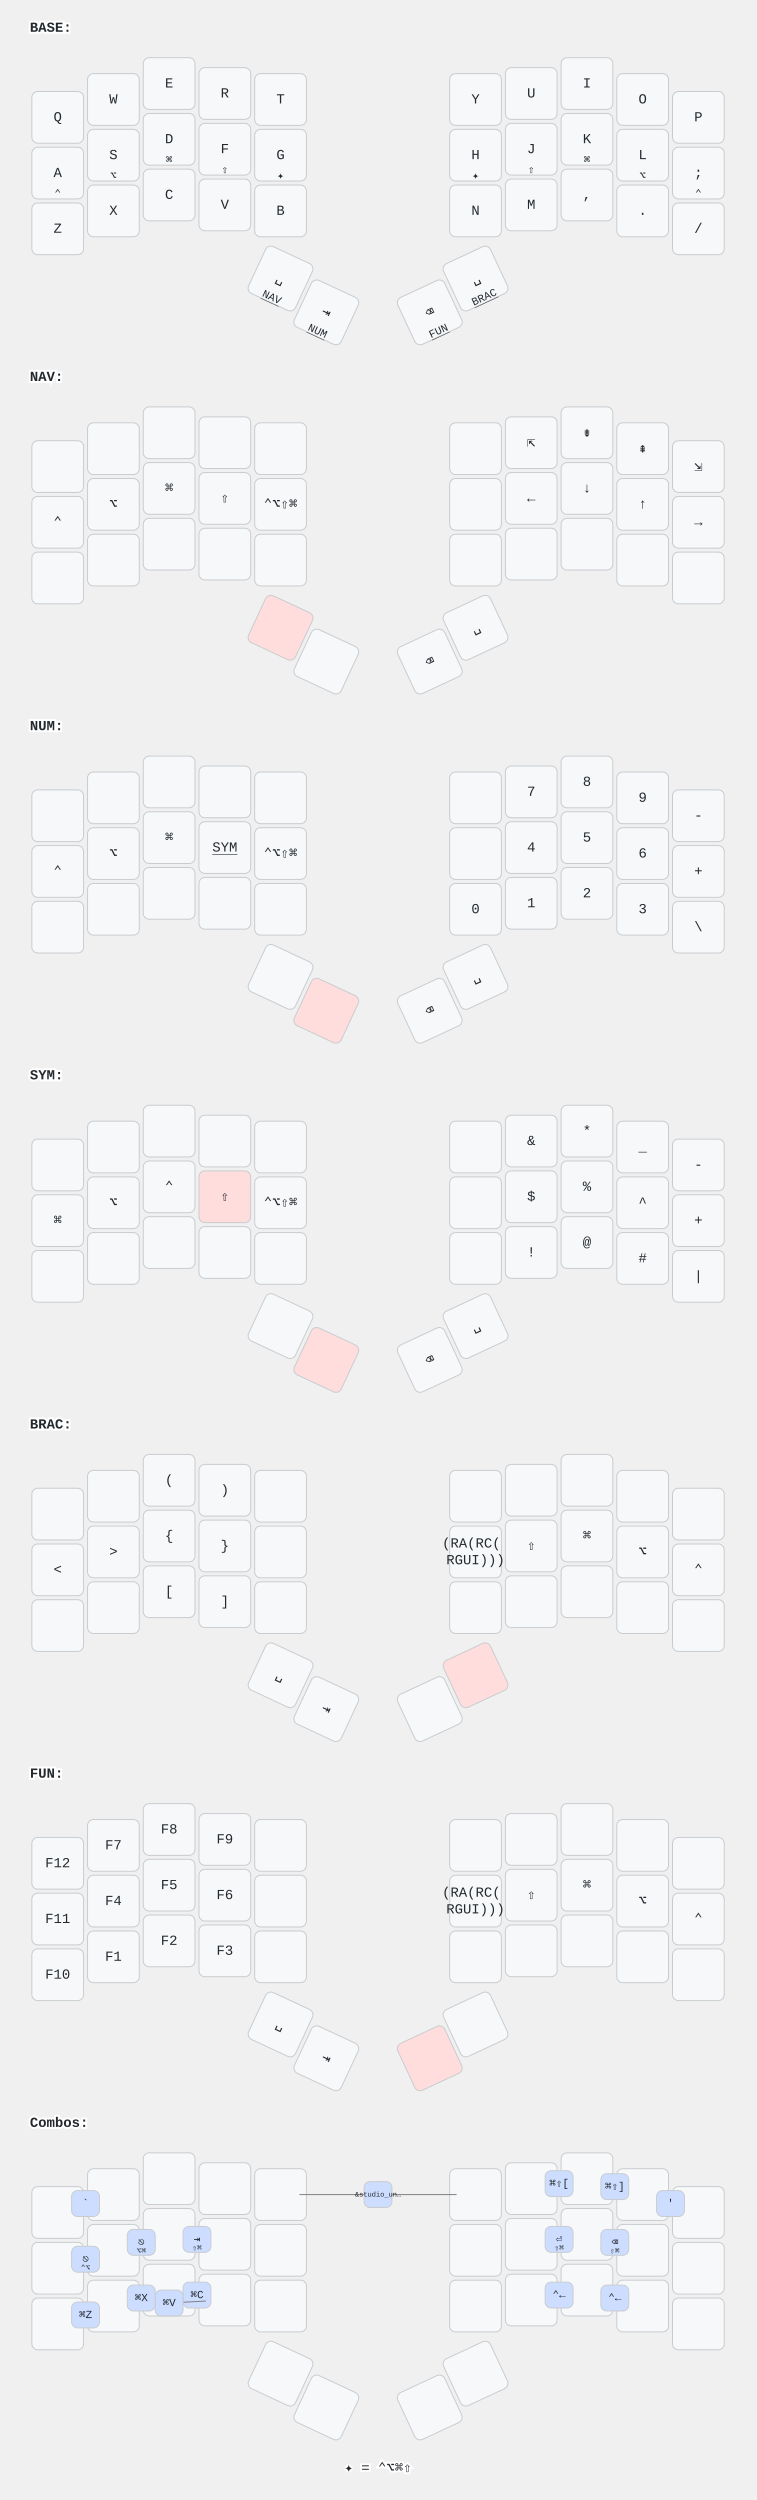
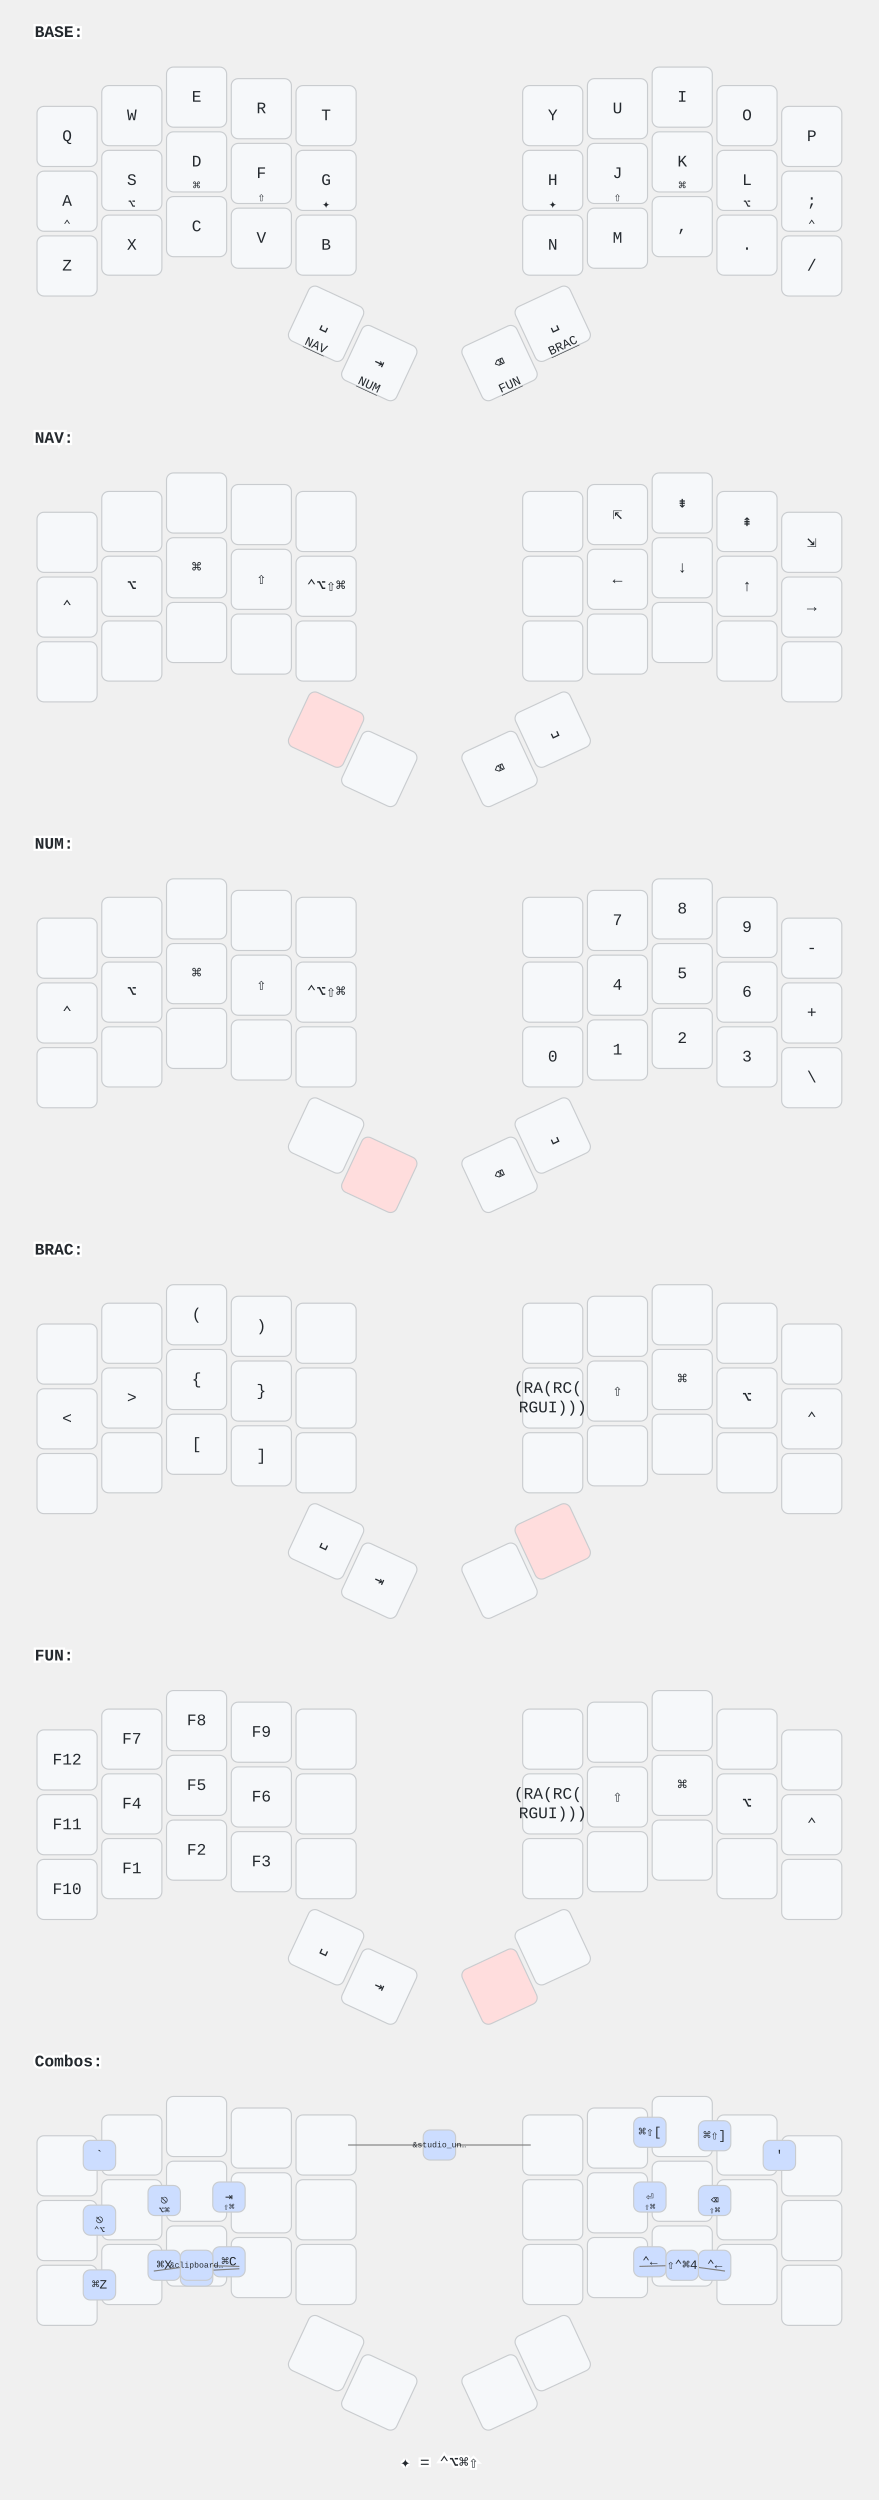
- <svg xmlns="http://www.w3.org/2000/svg" width="760" height="2513" viewBox="0 0 760 2513" class="keymap">
+ <svg xmlns="http://www.w3.org/2000/svg" width="760" height="2162" viewBox="0 0 760 2162" class="keymap">
  <style>/* inherit to force styles through use tags */
svg path {
    fill: inherit;
}

/* font and background color specifications */
svg.keymap {
    font-family: SFMono-Regular,Consolas,Liberation Mono,Menlo,monospace;
    font-size: 14px;
    font-kerning: normal;
    text-rendering: optimizeLegibility;
    fill: #24292e;
}

/* default key styling */
rect.key {
    fill: #f6f8fa;
}

rect.key, rect.combo {
    stroke: #c9cccf;
    stroke-width: 1;
}

/* default key side styling, only used is draw_key_sides is set */
rect.side {
    filter: brightness(90%);
}

/* color accent for combo boxes */
rect.combo, rect.combo-separate {
    fill: #cdf;
}

/* color accent for held keys */
rect.held, rect.combo.held {
    fill: #fdd;
}

/* color accent for ghost (optional) keys */
rect.ghost, rect.combo.ghost {
    stroke-dasharray: 4, 4;
    stroke-width: 2;
}

text {
    text-anchor: middle;
    dominant-baseline: middle;
}

/* styling for layer labels */
text.label {
    font-weight: bold;
    text-anchor: start;
    stroke: white;
    stroke-width: 4;
    paint-order: stroke;
}

/* styling for optional footer */
text.footer {
    text-anchor: end;
    dominant-baseline: auto;
    stroke: white;
    stroke-width: 4;
    paint-order: stroke;
}

/* styling for combo tap, and key non-tap label text */
text.combo, text.hold, text.shifted, text.left, text.right, text.tl, text.tr, text.bl, text.br {
    font-size: 11px;
}

text.hold, text.bl, text.br {
    text-anchor: middle;
    dominant-baseline: auto;
}

text.shifted, text.tl, text.tr {
    text-anchor: middle;
    dominant-baseline: hanging;
}

text.left, text.tl, text.bl {
    text-anchor: start;
}

text.right, text.tr, text.br {
    text-anchor: end;
}

text.layer-activator {
    text-decoration: underline;
}

/* styling for hold/shifted label text in combo box */
text.combo.hold, text.combo.shifted, text.combo.left, text.combo.right {
    font-size: 8px;
}

/* lighter symbol for transparent keys */
text.trans {
    fill: #7b7e81;
}

/* styling for combo dendrons */
path.combo {
    stroke-width: 1;
    stroke: gray;
    fill: none;
}

/* Start Tabler Icons Cleanup */
/* cannot use height/width with glyphs */
.icon-tabler &gt; path {
    fill: inherit;
    stroke: inherit;
    stroke-width: 2;
}
/* hide tabler's default box */
.icon-tabler &gt; path[stroke="none"][fill="none"] {
    visibility: hidden;
}
/* End Tabler Icons Cleanup */

text.footer { text-anchor: middle; }
</style>
  <g transform="translate(30, 0)" class="layer-BASE">
    <text x="0" y="28" class="label" id="BASE">BASE:</text>
    <g transform="translate(0, 56)">
      <g transform="translate(28, 62)" class="key keypos-0">
        <rect rx="6" ry="6" x="-26" y="-26" width="52" height="52" class="key" />
        <text x="0" y="0" class="key tap">Q</text>
      </g>
      <g transform="translate(84, 44)" class="key keypos-1">
        <rect rx="6" ry="6" x="-26" y="-26" width="52" height="52" class="key" />
        <text x="0" y="0" class="key tap">W</text>
      </g>
      <g transform="translate(140, 28)" class="key keypos-2">
        <rect rx="6" ry="6" x="-26" y="-26" width="52" height="52" class="key" />
        <text x="0" y="0" class="key tap">E</text>
      </g>
      <g transform="translate(196, 38)" class="key keypos-3">
        <rect rx="6" ry="6" x="-26" y="-26" width="52" height="52" class="key" />
        <text x="0" y="0" class="key tap">R</text>
      </g>
      <g transform="translate(252, 44)" class="key keypos-4">
        <rect rx="6" ry="6" x="-26" y="-26" width="52" height="52" class="key" />
        <text x="0" y="0" class="key tap">T</text>
      </g>
      <g transform="translate(448, 44)" class="key keypos-5">
        <rect rx="6" ry="6" x="-26" y="-26" width="52" height="52" class="key" />
        <text x="0" y="0" class="key tap">Y</text>
      </g>
      <g transform="translate(504, 38)" class="key keypos-6">
        <rect rx="6" ry="6" x="-26" y="-26" width="52" height="52" class="key" />
        <text x="0" y="0" class="key tap">U</text>
      </g>
      <g transform="translate(560, 28)" class="key keypos-7">
        <rect rx="6" ry="6" x="-26" y="-26" width="52" height="52" class="key" />
        <text x="0" y="0" class="key tap">I</text>
      </g>
      <g transform="translate(616, 44)" class="key keypos-8">
        <rect rx="6" ry="6" x="-26" y="-26" width="52" height="52" class="key" />
        <text x="0" y="0" class="key tap">O</text>
      </g>
      <g transform="translate(672, 62)" class="key keypos-9">
        <rect rx="6" ry="6" x="-26" y="-26" width="52" height="52" class="key" />
        <text x="0" y="0" class="key tap">P</text>
      </g>
      <g transform="translate(28, 118)" class="key keypos-10">
        <rect rx="6" ry="6" x="-26" y="-26" width="52" height="52" class="key" />
        <text x="0" y="0" class="key tap">A</text>
        <text x="0" y="24" class="key hold">⌃</text>
      </g>
      <g transform="translate(84, 100)" class="key keypos-11">
        <rect rx="6" ry="6" x="-26" y="-26" width="52" height="52" class="key" />
        <text x="0" y="0" class="key tap">S</text>
        <text x="0" y="24" class="key hold">⌥</text>
      </g>
      <g transform="translate(140, 84)" class="key keypos-12">
        <rect rx="6" ry="6" x="-26" y="-26" width="52" height="52" class="key" />
        <text x="0" y="0" class="key tap">D</text>
        <text x="0" y="24" class="key hold">⌘</text>
      </g>
      <g transform="translate(196, 94)" class="key keypos-13">
        <rect rx="6" ry="6" x="-26" y="-26" width="52" height="52" class="key" />
        <text x="0" y="0" class="key tap">F</text>
        <text x="0" y="24" class="key hold">⇧</text>
      </g>
      <g transform="translate(252, 100)" class="key keypos-14">
        <rect rx="6" ry="6" x="-26" y="-26" width="52" height="52" class="key" />
        <text x="0" y="0" class="key tap">G</text>
        <text x="0" y="24" class="key hold">✦</text>
      </g>
      <g transform="translate(448, 100)" class="key keypos-15">
        <rect rx="6" ry="6" x="-26" y="-26" width="52" height="52" class="key" />
        <text x="0" y="0" class="key tap">H</text>
        <text x="0" y="24" class="key hold">✦</text>
      </g>
      <g transform="translate(504, 94)" class="key keypos-16">
        <rect rx="6" ry="6" x="-26" y="-26" width="52" height="52" class="key" />
        <text x="0" y="0" class="key tap">J</text>
        <text x="0" y="24" class="key hold">⇧</text>
      </g>
      <g transform="translate(560, 84)" class="key keypos-17">
        <rect rx="6" ry="6" x="-26" y="-26" width="52" height="52" class="key" />
        <text x="0" y="0" class="key tap">K</text>
        <text x="0" y="24" class="key hold">⌘</text>
      </g>
      <g transform="translate(616, 100)" class="key keypos-18">
        <rect rx="6" ry="6" x="-26" y="-26" width="52" height="52" class="key" />
        <text x="0" y="0" class="key tap">L</text>
        <text x="0" y="24" class="key hold">⌥</text>
      </g>
      <g transform="translate(672, 118)" class="key keypos-19">
        <rect rx="6" ry="6" x="-26" y="-26" width="52" height="52" class="key" />
        <text x="0" y="0" class="key tap">;</text>
        <text x="0" y="24" class="key hold">⌃</text>
      </g>
      <g transform="translate(28, 174)" class="key keypos-20">
        <rect rx="6" ry="6" x="-26" y="-26" width="52" height="52" class="key" />
        <text x="0" y="0" class="key tap">Z</text>
      </g>
      <g transform="translate(84, 156)" class="key keypos-21">
        <rect rx="6" ry="6" x="-26" y="-26" width="52" height="52" class="key" />
        <text x="0" y="0" class="key tap">X</text>
      </g>
      <g transform="translate(140, 140)" class="key keypos-22">
        <rect rx="6" ry="6" x="-26" y="-26" width="52" height="52" class="key" />
        <text x="0" y="0" class="key tap">C</text>
      </g>
      <g transform="translate(196, 150)" class="key keypos-23">
        <rect rx="6" ry="6" x="-26" y="-26" width="52" height="52" class="key" />
        <text x="0" y="0" class="key tap">V</text>
      </g>
      <g transform="translate(252, 156)" class="key keypos-24">
        <rect rx="6" ry="6" x="-26" y="-26" width="52" height="52" class="key" />
        <text x="0" y="0" class="key tap">B</text>
      </g>
      <g transform="translate(448, 156)" class="key keypos-25">
        <rect rx="6" ry="6" x="-26" y="-26" width="52" height="52" class="key" />
        <text x="0" y="0" class="key tap">N</text>
      </g>
      <g transform="translate(504, 150)" class="key keypos-26">
        <rect rx="6" ry="6" x="-26" y="-26" width="52" height="52" class="key" />
        <text x="0" y="0" class="key tap">M</text>
      </g>
      <g transform="translate(560, 140)" class="key keypos-27">
        <rect rx="6" ry="6" x="-26" y="-26" width="52" height="52" class="key" />
        <text x="0" y="0" class="key tap">,</text>
      </g>
      <g transform="translate(616, 156)" class="key keypos-28">
        <rect rx="6" ry="6" x="-26" y="-26" width="52" height="52" class="key" />
        <text x="0" y="0" class="key tap">.</text>
      </g>
      <g transform="translate(672, 174)" class="key keypos-29">
        <rect rx="6" ry="6" x="-26" y="-26" width="52" height="52" class="key" />
        <text x="0" y="0" class="key tap">/</text>
      </g>
      <g transform="translate(252, 224) rotate(25.0)" class="key keypos-30">
        <rect rx="6" ry="6" x="-26" y="-26" width="52" height="52" class="key" />
        <text x="0" y="0" class="key tap">␣</text>
        <a href="#NAV">
          <text x="0" y="24" class="key hold layer-activator">NAV</text>
        </a>
      </g>
      <g transform="translate(298, 258) rotate(25.0)" class="key keypos-31">
        <rect rx="6" ry="6" x="-26" y="-26" width="52" height="52" class="key" />
        <text x="0" y="0" class="key tap">⇥</text>
        <a href="#NUM">
          <text x="0" y="24" class="key hold layer-activator">NUM</text>
        </a>
      </g>
      <g transform="translate(402, 258) rotate(-25.0)" class="key keypos-32">
        <rect rx="6" ry="6" x="-26" y="-26" width="52" height="52" class="key" />
        <text x="0" y="0" class="key tap">⌫</text>
        <a href="#FUN">
          <text x="0" y="24" class="key hold layer-activator">FUN</text>
        </a>
      </g>
      <g transform="translate(448, 224) rotate(-25.0)" class="key keypos-33">
        <rect rx="6" ry="6" x="-26" y="-26" width="52" height="52" class="key" />
        <text x="0" y="0" class="key tap">␣</text>
        <a href="#BRAC">
          <text x="0" y="24" class="key hold layer-activator">BRAC</text>
        </a>
      </g>
    </g>
  </g>
  <g transform="translate(30, 351)" class="layer-NAV">
    <text x="0" y="28" class="label" id="NAV">NAV:</text>
    <g transform="translate(0, 56)">
      <g transform="translate(28, 62)" class="key keypos-0">
        <rect rx="6" ry="6" x="-26" y="-26" width="52" height="52" class="key" />
      </g>
      <g transform="translate(84, 44)" class="key keypos-1">
        <rect rx="6" ry="6" x="-26" y="-26" width="52" height="52" class="key" />
      </g>
      <g transform="translate(140, 28)" class="key keypos-2">
        <rect rx="6" ry="6" x="-26" y="-26" width="52" height="52" class="key" />
      </g>
      <g transform="translate(196, 38)" class="key keypos-3">
        <rect rx="6" ry="6" x="-26" y="-26" width="52" height="52" class="key" />
      </g>
      <g transform="translate(252, 44)" class="key keypos-4">
        <rect rx="6" ry="6" x="-26" y="-26" width="52" height="52" class="key" />
      </g>
      <g transform="translate(448, 44)" class="key keypos-5">
        <rect rx="6" ry="6" x="-26" y="-26" width="52" height="52" class="key" />
      </g>
      <g transform="translate(504, 38)" class="key keypos-6">
        <rect rx="6" ry="6" x="-26" y="-26" width="52" height="52" class="key" />
        <text x="0" y="0" class="key tap">⇱</text>
      </g>
      <g transform="translate(560, 28)" class="key keypos-7">
        <rect rx="6" ry="6" x="-26" y="-26" width="52" height="52" class="key" />
        <text x="0" y="0" class="key tap">⇟</text>
      </g>
      <g transform="translate(616, 44)" class="key keypos-8">
        <rect rx="6" ry="6" x="-26" y="-26" width="52" height="52" class="key" />
        <text x="0" y="0" class="key tap">⇞</text>
      </g>
      <g transform="translate(672, 62)" class="key keypos-9">
        <rect rx="6" ry="6" x="-26" y="-26" width="52" height="52" class="key" />
        <text x="0" y="0" class="key tap">⇲</text>
      </g>
      <g transform="translate(28, 118)" class="key keypos-10">
        <rect rx="6" ry="6" x="-26" y="-26" width="52" height="52" class="key" />
        <text x="0" y="0" class="key tap">⌃</text>
      </g>
      <g transform="translate(84, 100)" class="key keypos-11">
        <rect rx="6" ry="6" x="-26" y="-26" width="52" height="52" class="key" />
        <text x="0" y="0" class="key tap">⌥</text>
      </g>
      <g transform="translate(140, 84)" class="key keypos-12">
        <rect rx="6" ry="6" x="-26" y="-26" width="52" height="52" class="key" />
        <text x="0" y="0" class="key tap">⌘</text>
      </g>
      <g transform="translate(196, 94)" class="key keypos-13">
        <rect rx="6" ry="6" x="-26" y="-26" width="52" height="52" class="key" />
        <text x="0" y="0" class="key tap">⇧</text>
      </g>
      <g transform="translate(252, 100)" class="key keypos-14">
        <rect rx="6" ry="6" x="-26" y="-26" width="52" height="52" class="key" />
        <text x="0" y="0" class="key tap">⌃⌥⇧⌘</text>
      </g>
      <g transform="translate(448, 100)" class="key keypos-15">
        <rect rx="6" ry="6" x="-26" y="-26" width="52" height="52" class="key" />
      </g>
      <g transform="translate(504, 94)" class="key keypos-16">
        <rect rx="6" ry="6" x="-26" y="-26" width="52" height="52" class="key" />
        <text x="0" y="0" class="key tap">←</text>
      </g>
      <g transform="translate(560, 84)" class="key keypos-17">
        <rect rx="6" ry="6" x="-26" y="-26" width="52" height="52" class="key" />
        <text x="0" y="0" class="key tap">↓</text>
      </g>
      <g transform="translate(616, 100)" class="key keypos-18">
        <rect rx="6" ry="6" x="-26" y="-26" width="52" height="52" class="key" />
        <text x="0" y="0" class="key tap">↑</text>
      </g>
      <g transform="translate(672, 118)" class="key keypos-19">
        <rect rx="6" ry="6" x="-26" y="-26" width="52" height="52" class="key" />
        <text x="0" y="0" class="key tap">→</text>
      </g>
      <g transform="translate(28, 174)" class="key keypos-20">
        <rect rx="6" ry="6" x="-26" y="-26" width="52" height="52" class="key" />
      </g>
      <g transform="translate(84, 156)" class="key keypos-21">
        <rect rx="6" ry="6" x="-26" y="-26" width="52" height="52" class="key" />
      </g>
      <g transform="translate(140, 140)" class="key keypos-22">
        <rect rx="6" ry="6" x="-26" y="-26" width="52" height="52" class="key" />
      </g>
      <g transform="translate(196, 150)" class="key keypos-23">
        <rect rx="6" ry="6" x="-26" y="-26" width="52" height="52" class="key" />
      </g>
      <g transform="translate(252, 156)" class="key keypos-24">
        <rect rx="6" ry="6" x="-26" y="-26" width="52" height="52" class="key" />
      </g>
      <g transform="translate(448, 156)" class="key keypos-25">
        <rect rx="6" ry="6" x="-26" y="-26" width="52" height="52" class="key" />
      </g>
      <g transform="translate(504, 150)" class="key keypos-26">
        <rect rx="6" ry="6" x="-26" y="-26" width="52" height="52" class="key" />
      </g>
      <g transform="translate(560, 140)" class="key keypos-27">
        <rect rx="6" ry="6" x="-26" y="-26" width="52" height="52" class="key" />
      </g>
      <g transform="translate(616, 156)" class="key keypos-28">
        <rect rx="6" ry="6" x="-26" y="-26" width="52" height="52" class="key" />
      </g>
      <g transform="translate(672, 174)" class="key keypos-29">
        <rect rx="6" ry="6" x="-26" y="-26" width="52" height="52" class="key" />
      </g>
      <g transform="translate(252, 224) rotate(25.0)" class="key held keypos-30">
        <rect rx="6" ry="6" x="-26" y="-26" width="52" height="52" class="key held" />
      </g>
      <g transform="translate(298, 258) rotate(25.0)" class="key keypos-31">
        <rect rx="6" ry="6" x="-26" y="-26" width="52" height="52" class="key" />
      </g>
      <g transform="translate(402, 258) rotate(-25.0)" class="key keypos-32">
        <rect rx="6" ry="6" x="-26" y="-26" width="52" height="52" class="key" />
        <text x="0" y="0" class="key tap">⌫</text>
      </g>
      <g transform="translate(448, 224) rotate(-25.0)" class="key keypos-33">
        <rect rx="6" ry="6" x="-26" y="-26" width="52" height="52" class="key" />
        <text x="0" y="0" class="key tap">␣</text>
      </g>
    </g>
  </g>
  <g transform="translate(30, 702)" class="layer-NUM">
    <text x="0" y="28" class="label" id="NUM">NUM:</text>
    <g transform="translate(0, 56)">
      <g transform="translate(28, 62)" class="key keypos-0">
        <rect rx="6" ry="6" x="-26" y="-26" width="52" height="52" class="key" />
      </g>
      <g transform="translate(84, 44)" class="key keypos-1">
        <rect rx="6" ry="6" x="-26" y="-26" width="52" height="52" class="key" />
      </g>
      <g transform="translate(140, 28)" class="key keypos-2">
        <rect rx="6" ry="6" x="-26" y="-26" width="52" height="52" class="key" />
      </g>
      <g transform="translate(196, 38)" class="key keypos-3">
        <rect rx="6" ry="6" x="-26" y="-26" width="52" height="52" class="key" />
      </g>
      <g transform="translate(252, 44)" class="key keypos-4">
        <rect rx="6" ry="6" x="-26" y="-26" width="52" height="52" class="key" />
      </g>
      <g transform="translate(448, 44)" class="key keypos-5">
        <rect rx="6" ry="6" x="-26" y="-26" width="52" height="52" class="key" />
      </g>
      <g transform="translate(504, 38)" class="key keypos-6">
        <rect rx="6" ry="6" x="-26" y="-26" width="52" height="52" class="key" />
        <text x="0" y="0" class="key tap">7</text>
      </g>
      <g transform="translate(560, 28)" class="key keypos-7">
        <rect rx="6" ry="6" x="-26" y="-26" width="52" height="52" class="key" />
        <text x="0" y="0" class="key tap">8</text>
      </g>
      <g transform="translate(616, 44)" class="key keypos-8">
        <rect rx="6" ry="6" x="-26" y="-26" width="52" height="52" class="key" />
        <text x="0" y="0" class="key tap">9</text>
      </g>
      <g transform="translate(672, 62)" class="key keypos-9">
        <rect rx="6" ry="6" x="-26" y="-26" width="52" height="52" class="key" />
        <text x="0" y="0" class="key tap">-</text>
      </g>
      <g transform="translate(28, 118)" class="key keypos-10">
        <rect rx="6" ry="6" x="-26" y="-26" width="52" height="52" class="key" />
        <text x="0" y="0" class="key tap">⌃</text>
      </g>
      <g transform="translate(84, 100)" class="key keypos-11">
        <rect rx="6" ry="6" x="-26" y="-26" width="52" height="52" class="key" />
        <text x="0" y="0" class="key tap">⌥</text>
      </g>
      <g transform="translate(140, 84)" class="key keypos-12">
        <rect rx="6" ry="6" x="-26" y="-26" width="52" height="52" class="key" />
        <text x="0" y="0" class="key tap">⌘</text>
      </g>
      <g transform="translate(196, 94)" class="key keypos-13">
        <rect rx="6" ry="6" x="-26" y="-26" width="52" height="52" class="key" />
-         <a href="#SYM">
-           <text x="0" y="0" class="key tap layer-activator">SYM</text>
-         </a>
+         <text x="0" y="0" class="key tap">⇧</text>
      </g>
      <g transform="translate(252, 100)" class="key keypos-14">
        <rect rx="6" ry="6" x="-26" y="-26" width="52" height="52" class="key" />
        <text x="0" y="0" class="key tap">⌃⌥⇧⌘</text>
      </g>
      <g transform="translate(448, 100)" class="key keypos-15">
        <rect rx="6" ry="6" x="-26" y="-26" width="52" height="52" class="key" />
      </g>
      <g transform="translate(504, 94)" class="key keypos-16">
        <rect rx="6" ry="6" x="-26" y="-26" width="52" height="52" class="key" />
        <text x="0" y="0" class="key tap">4</text>
      </g>
      <g transform="translate(560, 84)" class="key keypos-17">
        <rect rx="6" ry="6" x="-26" y="-26" width="52" height="52" class="key" />
        <text x="0" y="0" class="key tap">5</text>
      </g>
      <g transform="translate(616, 100)" class="key keypos-18">
        <rect rx="6" ry="6" x="-26" y="-26" width="52" height="52" class="key" />
        <text x="0" y="0" class="key tap">6</text>
      </g>
      <g transform="translate(672, 118)" class="key keypos-19">
        <rect rx="6" ry="6" x="-26" y="-26" width="52" height="52" class="key" />
        <text x="0" y="0" class="key tap">+</text>
      </g>
      <g transform="translate(28, 174)" class="key keypos-20">
        <rect rx="6" ry="6" x="-26" y="-26" width="52" height="52" class="key" />
      </g>
      <g transform="translate(84, 156)" class="key keypos-21">
        <rect rx="6" ry="6" x="-26" y="-26" width="52" height="52" class="key" />
      </g>
      <g transform="translate(140, 140)" class="key keypos-22">
        <rect rx="6" ry="6" x="-26" y="-26" width="52" height="52" class="key" />
      </g>
      <g transform="translate(196, 150)" class="key keypos-23">
        <rect rx="6" ry="6" x="-26" y="-26" width="52" height="52" class="key" />
      </g>
      <g transform="translate(252, 156)" class="key keypos-24">
        <rect rx="6" ry="6" x="-26" y="-26" width="52" height="52" class="key" />
      </g>
      <g transform="translate(448, 156)" class="key keypos-25">
        <rect rx="6" ry="6" x="-26" y="-26" width="52" height="52" class="key" />
        <text x="0" y="0" class="key tap">0</text>
      </g>
      <g transform="translate(504, 150)" class="key keypos-26">
        <rect rx="6" ry="6" x="-26" y="-26" width="52" height="52" class="key" />
        <text x="0" y="0" class="key tap">1</text>
      </g>
      <g transform="translate(560, 140)" class="key keypos-27">
        <rect rx="6" ry="6" x="-26" y="-26" width="52" height="52" class="key" />
        <text x="0" y="0" class="key tap">2</text>
      </g>
      <g transform="translate(616, 156)" class="key keypos-28">
        <rect rx="6" ry="6" x="-26" y="-26" width="52" height="52" class="key" />
        <text x="0" y="0" class="key tap">3</text>
      </g>
      <g transform="translate(672, 174)" class="key keypos-29">
        <rect rx="6" ry="6" x="-26" y="-26" width="52" height="52" class="key" />
        <text x="0" y="0" class="key tap">\</text>
      </g>
      <g transform="translate(252, 224) rotate(25.0)" class="key keypos-30">
        <rect rx="6" ry="6" x="-26" y="-26" width="52" height="52" class="key" />
      </g>
      <g transform="translate(298, 258) rotate(25.0)" class="key held keypos-31">
        <rect rx="6" ry="6" x="-26" y="-26" width="52" height="52" class="key held" />
      </g>
      <g transform="translate(402, 258) rotate(-25.0)" class="key keypos-32">
        <rect rx="6" ry="6" x="-26" y="-26" width="52" height="52" class="key" />
        <text x="0" y="0" class="key tap">⌫</text>
      </g>
      <g transform="translate(448, 224) rotate(-25.0)" class="key keypos-33">
        <rect rx="6" ry="6" x="-26" y="-26" width="52" height="52" class="key" />
        <text x="0" y="0" class="key tap">␣</text>
      </g>
    </g>
  </g>
-   <g transform="translate(30, 1053)" class="layer-SYM">
-     <text x="0" y="28" class="label" id="SYM">SYM:</text>
-     <g transform="translate(0, 56)">
-       <g transform="translate(28, 62)" class="key keypos-0">
-         <rect rx="6" ry="6" x="-26" y="-26" width="52" height="52" class="key" />
-       </g>
-       <g transform="translate(84, 44)" class="key keypos-1">
-         <rect rx="6" ry="6" x="-26" y="-26" width="52" height="52" class="key" />
-       </g>
-       <g transform="translate(140, 28)" class="key keypos-2">
-         <rect rx="6" ry="6" x="-26" y="-26" width="52" height="52" class="key" />
-       </g>
-       <g transform="translate(196, 38)" class="key keypos-3">
-         <rect rx="6" ry="6" x="-26" y="-26" width="52" height="52" class="key" />
-       </g>
-       <g transform="translate(252, 44)" class="key keypos-4">
-         <rect rx="6" ry="6" x="-26" y="-26" width="52" height="52" class="key" />
-       </g>
-       <g transform="translate(448, 44)" class="key keypos-5">
-         <rect rx="6" ry="6" x="-26" y="-26" width="52" height="52" class="key" />
-       </g>
-       <g transform="translate(504, 38)" class="key keypos-6">
-         <rect rx="6" ry="6" x="-26" y="-26" width="52" height="52" class="key" />
-         <text x="0" y="0" class="key tap">&amp;</text>
-       </g>
-       <g transform="translate(560, 28)" class="key keypos-7">
-         <rect rx="6" ry="6" x="-26" y="-26" width="52" height="52" class="key" />
-         <text x="0" y="0" class="key tap">*</text>
-       </g>
-       <g transform="translate(616, 44)" class="key keypos-8">
-         <rect rx="6" ry="6" x="-26" y="-26" width="52" height="52" class="key" />
-         <text x="0" y="0" class="key tap">_</text>
-       </g>
-       <g transform="translate(672, 62)" class="key keypos-9">
-         <rect rx="6" ry="6" x="-26" y="-26" width="52" height="52" class="key" />
-         <text x="0" y="0" class="key tap">-</text>
-       </g>
-       <g transform="translate(28, 118)" class="key keypos-10">
-         <rect rx="6" ry="6" x="-26" y="-26" width="52" height="52" class="key" />
-         <text x="0" y="0" class="key tap">⌘</text>
-       </g>
-       <g transform="translate(84, 100)" class="key keypos-11">
-         <rect rx="6" ry="6" x="-26" y="-26" width="52" height="52" class="key" />
-         <text x="0" y="0" class="key tap">⌥</text>
-       </g>
-       <g transform="translate(140, 84)" class="key keypos-12">
-         <rect rx="6" ry="6" x="-26" y="-26" width="52" height="52" class="key" />
-         <text x="0" y="0" class="key tap">⌃</text>
-       </g>
-       <g transform="translate(196, 94)" class="key held keypos-13">
-         <rect rx="6" ry="6" x="-26" y="-26" width="52" height="52" class="key held" />
-         <text x="0" y="0" class="key held tap">⇧</text>
-       </g>
-       <g transform="translate(252, 100)" class="key keypos-14">
-         <rect rx="6" ry="6" x="-26" y="-26" width="52" height="52" class="key" />
-         <text x="0" y="0" class="key tap">⌃⌥⇧⌘</text>
-       </g>
-       <g transform="translate(448, 100)" class="key keypos-15">
-         <rect rx="6" ry="6" x="-26" y="-26" width="52" height="52" class="key" />
-       </g>
-       <g transform="translate(504, 94)" class="key keypos-16">
-         <rect rx="6" ry="6" x="-26" y="-26" width="52" height="52" class="key" />
-         <text x="0" y="0" class="key tap">$</text>
-       </g>
-       <g transform="translate(560, 84)" class="key keypos-17">
-         <rect rx="6" ry="6" x="-26" y="-26" width="52" height="52" class="key" />
-         <text x="0" y="0" class="key tap">%</text>
-       </g>
-       <g transform="translate(616, 100)" class="key keypos-18">
-         <rect rx="6" ry="6" x="-26" y="-26" width="52" height="52" class="key" />
-         <text x="0" y="0" class="key tap">^</text>
-       </g>
-       <g transform="translate(672, 118)" class="key keypos-19">
-         <rect rx="6" ry="6" x="-26" y="-26" width="52" height="52" class="key" />
-         <text x="0" y="0" class="key tap">+</text>
-       </g>
-       <g transform="translate(28, 174)" class="key keypos-20">
-         <rect rx="6" ry="6" x="-26" y="-26" width="52" height="52" class="key" />
-       </g>
-       <g transform="translate(84, 156)" class="key keypos-21">
-         <rect rx="6" ry="6" x="-26" y="-26" width="52" height="52" class="key" />
-       </g>
-       <g transform="translate(140, 140)" class="key keypos-22">
-         <rect rx="6" ry="6" x="-26" y="-26" width="52" height="52" class="key" />
-       </g>
-       <g transform="translate(196, 150)" class="key keypos-23">
-         <rect rx="6" ry="6" x="-26" y="-26" width="52" height="52" class="key" />
-       </g>
-       <g transform="translate(252, 156)" class="key keypos-24">
-         <rect rx="6" ry="6" x="-26" y="-26" width="52" height="52" class="key" />
-       </g>
-       <g transform="translate(448, 156)" class="key keypos-25">
-         <rect rx="6" ry="6" x="-26" y="-26" width="52" height="52" class="key" />
-       </g>
-       <g transform="translate(504, 150)" class="key keypos-26">
-         <rect rx="6" ry="6" x="-26" y="-26" width="52" height="52" class="key" />
-         <text x="0" y="0" class="key tap">!</text>
-       </g>
-       <g transform="translate(560, 140)" class="key keypos-27">
-         <rect rx="6" ry="6" x="-26" y="-26" width="52" height="52" class="key" />
-         <text x="0" y="0" class="key tap">@</text>
-       </g>
-       <g transform="translate(616, 156)" class="key keypos-28">
-         <rect rx="6" ry="6" x="-26" y="-26" width="52" height="52" class="key" />
-         <text x="0" y="0" class="key tap">#</text>
-       </g>
-       <g transform="translate(672, 174)" class="key keypos-29">
-         <rect rx="6" ry="6" x="-26" y="-26" width="52" height="52" class="key" />
-         <text x="0" y="0" class="key tap">|</text>
-       </g>
-       <g transform="translate(252, 224) rotate(25.0)" class="key keypos-30">
-         <rect rx="6" ry="6" x="-26" y="-26" width="52" height="52" class="key" />
-       </g>
-       <g transform="translate(298, 258) rotate(25.0)" class="key held keypos-31">
-         <rect rx="6" ry="6" x="-26" y="-26" width="52" height="52" class="key held" />
-       </g>
-       <g transform="translate(402, 258) rotate(-25.0)" class="key keypos-32">
-         <rect rx="6" ry="6" x="-26" y="-26" width="52" height="52" class="key" />
-         <text x="0" y="0" class="key tap">⌫</text>
-       </g>
-       <g transform="translate(448, 224) rotate(-25.0)" class="key keypos-33">
-         <rect rx="6" ry="6" x="-26" y="-26" width="52" height="52" class="key" />
-         <text x="0" y="0" class="key tap">␣</text>
-       </g>
-     </g>
-   </g>
-   <g transform="translate(30, 1404)" class="layer-BRAC">
+   <g transform="translate(30, 1053)" class="layer-BRAC">
    <text x="0" y="28" class="label" id="BRAC">BRAC:</text>
    <g transform="translate(0, 56)">
      <g transform="translate(28, 62)" class="key keypos-0">
        <rect rx="6" ry="6" x="-26" y="-26" width="52" height="52" class="key" />
      </g>
      <g transform="translate(84, 44)" class="key keypos-1">
        <rect rx="6" ry="6" x="-26" y="-26" width="52" height="52" class="key" />
      </g>
      <g transform="translate(140, 28)" class="key keypos-2">
        <rect rx="6" ry="6" x="-26" y="-26" width="52" height="52" class="key" />
        <text x="0" y="0" class="key tap">(</text>
      </g>
      <g transform="translate(196, 38)" class="key keypos-3">
        <rect rx="6" ry="6" x="-26" y="-26" width="52" height="52" class="key" />
        <text x="0" y="0" class="key tap">)</text>
      </g>
      <g transform="translate(252, 44)" class="key keypos-4">
        <rect rx="6" ry="6" x="-26" y="-26" width="52" height="52" class="key" />
      </g>
      <g transform="translate(448, 44)" class="key keypos-5">
        <rect rx="6" ry="6" x="-26" y="-26" width="52" height="52" class="key" />
      </g>
      <g transform="translate(504, 38)" class="key keypos-6">
        <rect rx="6" ry="6" x="-26" y="-26" width="52" height="52" class="key" />
      </g>
      <g transform="translate(560, 28)" class="key keypos-7">
        <rect rx="6" ry="6" x="-26" y="-26" width="52" height="52" class="key" />
      </g>
      <g transform="translate(616, 44)" class="key keypos-8">
        <rect rx="6" ry="6" x="-26" y="-26" width="52" height="52" class="key" />
      </g>
      <g transform="translate(672, 62)" class="key keypos-9">
        <rect rx="6" ry="6" x="-26" y="-26" width="52" height="52" class="key" />
      </g>
      <g transform="translate(28, 118)" class="key keypos-10">
        <rect rx="6" ry="6" x="-26" y="-26" width="52" height="52" class="key" />
        <text x="0" y="0" class="key tap">&lt;</text>
      </g>
      <g transform="translate(84, 100)" class="key keypos-11">
        <rect rx="6" ry="6" x="-26" y="-26" width="52" height="52" class="key" />
        <text x="0" y="0" class="key tap">&gt;</text>
      </g>
      <g transform="translate(140, 84)" class="key keypos-12">
        <rect rx="6" ry="6" x="-26" y="-26" width="52" height="52" class="key" />
        <text x="0" y="0" class="key tap">{</text>
      </g>
      <g transform="translate(196, 94)" class="key keypos-13">
        <rect rx="6" ry="6" x="-26" y="-26" width="52" height="52" class="key" />
        <text x="0" y="0" class="key tap">}</text>
      </g>
      <g transform="translate(252, 100)" class="key keypos-14">
        <rect rx="6" ry="6" x="-26" y="-26" width="52" height="52" class="key" />
      </g>
      <g transform="translate(448, 100)" class="key keypos-15">
        <rect rx="6" ry="6" x="-26" y="-26" width="52" height="52" class="key" />
        <text x="0" y="0" class="key tap">
          <tspan x="0" dy="-0.6em">(RA(RC(</tspan>
          <tspan x="0" dy="1.2em">RGUI)))</tspan>
        </text>
      </g>
      <g transform="translate(504, 94)" class="key keypos-16">
        <rect rx="6" ry="6" x="-26" y="-26" width="52" height="52" class="key" />
        <text x="0" y="0" class="key tap">⇧</text>
      </g>
      <g transform="translate(560, 84)" class="key keypos-17">
        <rect rx="6" ry="6" x="-26" y="-26" width="52" height="52" class="key" />
        <text x="0" y="0" class="key tap">⌘</text>
      </g>
      <g transform="translate(616, 100)" class="key keypos-18">
        <rect rx="6" ry="6" x="-26" y="-26" width="52" height="52" class="key" />
        <text x="0" y="0" class="key tap">⌥</text>
      </g>
      <g transform="translate(672, 118)" class="key keypos-19">
        <rect rx="6" ry="6" x="-26" y="-26" width="52" height="52" class="key" />
        <text x="0" y="0" class="key tap">⌃</text>
      </g>
      <g transform="translate(28, 174)" class="key keypos-20">
        <rect rx="6" ry="6" x="-26" y="-26" width="52" height="52" class="key" />
      </g>
      <g transform="translate(84, 156)" class="key keypos-21">
        <rect rx="6" ry="6" x="-26" y="-26" width="52" height="52" class="key" />
      </g>
      <g transform="translate(140, 140)" class="key keypos-22">
        <rect rx="6" ry="6" x="-26" y="-26" width="52" height="52" class="key" />
        <text x="0" y="0" class="key tap">[</text>
      </g>
      <g transform="translate(196, 150)" class="key keypos-23">
        <rect rx="6" ry="6" x="-26" y="-26" width="52" height="52" class="key" />
        <text x="0" y="0" class="key tap">]</text>
      </g>
      <g transform="translate(252, 156)" class="key keypos-24">
        <rect rx="6" ry="6" x="-26" y="-26" width="52" height="52" class="key" />
      </g>
      <g transform="translate(448, 156)" class="key keypos-25">
        <rect rx="6" ry="6" x="-26" y="-26" width="52" height="52" class="key" />
      </g>
      <g transform="translate(504, 150)" class="key keypos-26">
        <rect rx="6" ry="6" x="-26" y="-26" width="52" height="52" class="key" />
      </g>
      <g transform="translate(560, 140)" class="key keypos-27">
        <rect rx="6" ry="6" x="-26" y="-26" width="52" height="52" class="key" />
      </g>
      <g transform="translate(616, 156)" class="key keypos-28">
        <rect rx="6" ry="6" x="-26" y="-26" width="52" height="52" class="key" />
      </g>
      <g transform="translate(672, 174)" class="key keypos-29">
        <rect rx="6" ry="6" x="-26" y="-26" width="52" height="52" class="key" />
      </g>
      <g transform="translate(252, 224) rotate(25.0)" class="key keypos-30">
        <rect rx="6" ry="6" x="-26" y="-26" width="52" height="52" class="key" />
        <text x="0" y="0" class="key tap">␣</text>
      </g>
      <g transform="translate(298, 258) rotate(25.0)" class="key keypos-31">
        <rect rx="6" ry="6" x="-26" y="-26" width="52" height="52" class="key" />
        <text x="0" y="0" class="key tap">⇥</text>
      </g>
      <g transform="translate(402, 258) rotate(-25.0)" class="key keypos-32">
        <rect rx="6" ry="6" x="-26" y="-26" width="52" height="52" class="key" />
      </g>
      <g transform="translate(448, 224) rotate(-25.0)" class="key held keypos-33">
        <rect rx="6" ry="6" x="-26" y="-26" width="52" height="52" class="key held" />
      </g>
    </g>
  </g>
-   <g transform="translate(30, 1755)" class="layer-FUN">
+   <g transform="translate(30, 1404)" class="layer-FUN">
    <text x="0" y="28" class="label" id="FUN">FUN:</text>
    <g transform="translate(0, 56)">
      <g transform="translate(28, 62)" class="key keypos-0">
        <rect rx="6" ry="6" x="-26" y="-26" width="52" height="52" class="key" />
        <text x="0" y="0" class="key tap">F12</text>
      </g>
      <g transform="translate(84, 44)" class="key keypos-1">
        <rect rx="6" ry="6" x="-26" y="-26" width="52" height="52" class="key" />
        <text x="0" y="0" class="key tap">F7</text>
      </g>
      <g transform="translate(140, 28)" class="key keypos-2">
        <rect rx="6" ry="6" x="-26" y="-26" width="52" height="52" class="key" />
        <text x="0" y="0" class="key tap">F8</text>
      </g>
      <g transform="translate(196, 38)" class="key keypos-3">
        <rect rx="6" ry="6" x="-26" y="-26" width="52" height="52" class="key" />
        <text x="0" y="0" class="key tap">F9</text>
      </g>
      <g transform="translate(252, 44)" class="key keypos-4">
        <rect rx="6" ry="6" x="-26" y="-26" width="52" height="52" class="key" />
      </g>
      <g transform="translate(448, 44)" class="key keypos-5">
        <rect rx="6" ry="6" x="-26" y="-26" width="52" height="52" class="key" />
      </g>
      <g transform="translate(504, 38)" class="key keypos-6">
        <rect rx="6" ry="6" x="-26" y="-26" width="52" height="52" class="key" />
      </g>
      <g transform="translate(560, 28)" class="key keypos-7">
        <rect rx="6" ry="6" x="-26" y="-26" width="52" height="52" class="key" />
      </g>
      <g transform="translate(616, 44)" class="key keypos-8">
        <rect rx="6" ry="6" x="-26" y="-26" width="52" height="52" class="key" />
      </g>
      <g transform="translate(672, 62)" class="key keypos-9">
        <rect rx="6" ry="6" x="-26" y="-26" width="52" height="52" class="key" />
      </g>
      <g transform="translate(28, 118)" class="key keypos-10">
        <rect rx="6" ry="6" x="-26" y="-26" width="52" height="52" class="key" />
        <text x="0" y="0" class="key tap">F11</text>
      </g>
      <g transform="translate(84, 100)" class="key keypos-11">
        <rect rx="6" ry="6" x="-26" y="-26" width="52" height="52" class="key" />
        <text x="0" y="0" class="key tap">F4</text>
      </g>
      <g transform="translate(140, 84)" class="key keypos-12">
        <rect rx="6" ry="6" x="-26" y="-26" width="52" height="52" class="key" />
        <text x="0" y="0" class="key tap">F5</text>
      </g>
      <g transform="translate(196, 94)" class="key keypos-13">
        <rect rx="6" ry="6" x="-26" y="-26" width="52" height="52" class="key" />
        <text x="0" y="0" class="key tap">F6</text>
      </g>
      <g transform="translate(252, 100)" class="key keypos-14">
        <rect rx="6" ry="6" x="-26" y="-26" width="52" height="52" class="key" />
      </g>
      <g transform="translate(448, 100)" class="key keypos-15">
        <rect rx="6" ry="6" x="-26" y="-26" width="52" height="52" class="key" />
        <text x="0" y="0" class="key tap">
          <tspan x="0" dy="-0.6em">(RA(RC(</tspan>
          <tspan x="0" dy="1.2em">RGUI)))</tspan>
        </text>
      </g>
      <g transform="translate(504, 94)" class="key keypos-16">
        <rect rx="6" ry="6" x="-26" y="-26" width="52" height="52" class="key" />
        <text x="0" y="0" class="key tap">⇧</text>
      </g>
      <g transform="translate(560, 84)" class="key keypos-17">
        <rect rx="6" ry="6" x="-26" y="-26" width="52" height="52" class="key" />
        <text x="0" y="0" class="key tap">⌘</text>
      </g>
      <g transform="translate(616, 100)" class="key keypos-18">
        <rect rx="6" ry="6" x="-26" y="-26" width="52" height="52" class="key" />
        <text x="0" y="0" class="key tap">⌥</text>
      </g>
      <g transform="translate(672, 118)" class="key keypos-19">
        <rect rx="6" ry="6" x="-26" y="-26" width="52" height="52" class="key" />
        <text x="0" y="0" class="key tap">⌃</text>
      </g>
      <g transform="translate(28, 174)" class="key keypos-20">
        <rect rx="6" ry="6" x="-26" y="-26" width="52" height="52" class="key" />
        <text x="0" y="0" class="key tap">F10</text>
      </g>
      <g transform="translate(84, 156)" class="key keypos-21">
        <rect rx="6" ry="6" x="-26" y="-26" width="52" height="52" class="key" />
        <text x="0" y="0" class="key tap">F1</text>
      </g>
      <g transform="translate(140, 140)" class="key keypos-22">
        <rect rx="6" ry="6" x="-26" y="-26" width="52" height="52" class="key" />
        <text x="0" y="0" class="key tap">F2</text>
      </g>
      <g transform="translate(196, 150)" class="key keypos-23">
        <rect rx="6" ry="6" x="-26" y="-26" width="52" height="52" class="key" />
        <text x="0" y="0" class="key tap">F3</text>
      </g>
      <g transform="translate(252, 156)" class="key keypos-24">
        <rect rx="6" ry="6" x="-26" y="-26" width="52" height="52" class="key" />
      </g>
      <g transform="translate(448, 156)" class="key keypos-25">
        <rect rx="6" ry="6" x="-26" y="-26" width="52" height="52" class="key" />
      </g>
      <g transform="translate(504, 150)" class="key keypos-26">
        <rect rx="6" ry="6" x="-26" y="-26" width="52" height="52" class="key" />
      </g>
      <g transform="translate(560, 140)" class="key keypos-27">
        <rect rx="6" ry="6" x="-26" y="-26" width="52" height="52" class="key" />
      </g>
      <g transform="translate(616, 156)" class="key keypos-28">
        <rect rx="6" ry="6" x="-26" y="-26" width="52" height="52" class="key" />
      </g>
      <g transform="translate(672, 174)" class="key keypos-29">
        <rect rx="6" ry="6" x="-26" y="-26" width="52" height="52" class="key" />
      </g>
      <g transform="translate(252, 224) rotate(25.0)" class="key keypos-30">
        <rect rx="6" ry="6" x="-26" y="-26" width="52" height="52" class="key" />
        <text x="0" y="0" class="key tap">␣</text>
      </g>
      <g transform="translate(298, 258) rotate(25.0)" class="key keypos-31">
        <rect rx="6" ry="6" x="-26" y="-26" width="52" height="52" class="key" />
        <text x="0" y="0" class="key tap">⇥</text>
      </g>
      <g transform="translate(402, 258) rotate(-25.0)" class="key held keypos-32">
        <rect rx="6" ry="6" x="-26" y="-26" width="52" height="52" class="key held" />
      </g>
      <g transform="translate(448, 224) rotate(-25.0)" class="key keypos-33">
        <rect rx="6" ry="6" x="-26" y="-26" width="52" height="52" class="key" />
      </g>
    </g>
  </g>
-   <g transform="translate(30, 2106)" class="layer-Combos">
+   <g transform="translate(30, 1755)" class="layer-Combos">
    <text x="0" y="28" class="label" id="Combos">Combos:</text>
    <g transform="translate(0, 56)">
      <g transform="translate(28, 62)" class="key keypos-0">
        <rect rx="6" ry="6" x="-26" y="-26" width="52" height="52" class="key" />
      </g>
      <g transform="translate(84, 44)" class="key keypos-1">
        <rect rx="6" ry="6" x="-26" y="-26" width="52" height="52" class="key" />
      </g>
      <g transform="translate(140, 28)" class="key keypos-2">
        <rect rx="6" ry="6" x="-26" y="-26" width="52" height="52" class="key" />
      </g>
      <g transform="translate(196, 38)" class="key keypos-3">
        <rect rx="6" ry="6" x="-26" y="-26" width="52" height="52" class="key" />
      </g>
      <g transform="translate(252, 44)" class="key keypos-4">
        <rect rx="6" ry="6" x="-26" y="-26" width="52" height="52" class="key" />
      </g>
      <g transform="translate(448, 44)" class="key keypos-5">
        <rect rx="6" ry="6" x="-26" y="-26" width="52" height="52" class="key" />
      </g>
      <g transform="translate(504, 38)" class="key keypos-6">
        <rect rx="6" ry="6" x="-26" y="-26" width="52" height="52" class="key" />
      </g>
      <g transform="translate(560, 28)" class="key keypos-7">
        <rect rx="6" ry="6" x="-26" y="-26" width="52" height="52" class="key" />
      </g>
      <g transform="translate(616, 44)" class="key keypos-8">
        <rect rx="6" ry="6" x="-26" y="-26" width="52" height="52" class="key" />
      </g>
      <g transform="translate(672, 62)" class="key keypos-9">
        <rect rx="6" ry="6" x="-26" y="-26" width="52" height="52" class="key" />
      </g>
      <g transform="translate(28, 118)" class="key keypos-10">
        <rect rx="6" ry="6" x="-26" y="-26" width="52" height="52" class="key" />
      </g>
      <g transform="translate(84, 100)" class="key keypos-11">
        <rect rx="6" ry="6" x="-26" y="-26" width="52" height="52" class="key" />
      </g>
      <g transform="translate(140, 84)" class="key keypos-12">
        <rect rx="6" ry="6" x="-26" y="-26" width="52" height="52" class="key" />
      </g>
      <g transform="translate(196, 94)" class="key keypos-13">
        <rect rx="6" ry="6" x="-26" y="-26" width="52" height="52" class="key" />
      </g>
      <g transform="translate(252, 100)" class="key keypos-14">
        <rect rx="6" ry="6" x="-26" y="-26" width="52" height="52" class="key" />
      </g>
      <g transform="translate(448, 100)" class="key keypos-15">
        <rect rx="6" ry="6" x="-26" y="-26" width="52" height="52" class="key" />
      </g>
      <g transform="translate(504, 94)" class="key keypos-16">
        <rect rx="6" ry="6" x="-26" y="-26" width="52" height="52" class="key" />
      </g>
      <g transform="translate(560, 84)" class="key keypos-17">
        <rect rx="6" ry="6" x="-26" y="-26" width="52" height="52" class="key" />
      </g>
      <g transform="translate(616, 100)" class="key keypos-18">
        <rect rx="6" ry="6" x="-26" y="-26" width="52" height="52" class="key" />
      </g>
      <g transform="translate(672, 118)" class="key keypos-19">
        <rect rx="6" ry="6" x="-26" y="-26" width="52" height="52" class="key" />
      </g>
      <g transform="translate(28, 174)" class="key keypos-20">
        <rect rx="6" ry="6" x="-26" y="-26" width="52" height="52" class="key" />
      </g>
      <g transform="translate(84, 156)" class="key keypos-21">
        <rect rx="6" ry="6" x="-26" y="-26" width="52" height="52" class="key" />
      </g>
      <g transform="translate(140, 140)" class="key keypos-22">
        <rect rx="6" ry="6" x="-26" y="-26" width="52" height="52" class="key" />
      </g>
      <g transform="translate(196, 150)" class="key keypos-23">
        <rect rx="6" ry="6" x="-26" y="-26" width="52" height="52" class="key" />
      </g>
      <g transform="translate(252, 156)" class="key keypos-24">
        <rect rx="6" ry="6" x="-26" y="-26" width="52" height="52" class="key" />
      </g>
      <g transform="translate(448, 156)" class="key keypos-25">
        <rect rx="6" ry="6" x="-26" y="-26" width="52" height="52" class="key" />
      </g>
      <g transform="translate(504, 150)" class="key keypos-26">
        <rect rx="6" ry="6" x="-26" y="-26" width="52" height="52" class="key" />
      </g>
      <g transform="translate(560, 140)" class="key keypos-27">
        <rect rx="6" ry="6" x="-26" y="-26" width="52" height="52" class="key" />
      </g>
      <g transform="translate(616, 156)" class="key keypos-28">
        <rect rx="6" ry="6" x="-26" y="-26" width="52" height="52" class="key" />
      </g>
      <g transform="translate(672, 174)" class="key keypos-29">
        <rect rx="6" ry="6" x="-26" y="-26" width="52" height="52" class="key" />
      </g>
      <g transform="translate(252, 224) rotate(25.0)" class="key keypos-30">
        <rect rx="6" ry="6" x="-26" y="-26" width="52" height="52" class="key" />
      </g>
      <g transform="translate(298, 258) rotate(25.0)" class="key keypos-31">
        <rect rx="6" ry="6" x="-26" y="-26" width="52" height="52" class="key" />
      </g>
      <g transform="translate(402, 258) rotate(-25.0)" class="key keypos-32">
        <rect rx="6" ry="6" x="-26" y="-26" width="52" height="52" class="key" />
      </g>
      <g transform="translate(448, 224) rotate(-25.0)" class="key keypos-33">
        <rect rx="6" ry="6" x="-26" y="-26" width="52" height="52" class="key" />
      </g>
      <g class="combo combopos-0">
        <rect rx="6" ry="6" x="42" y="96" width="28" height="26" class="combo" />
        <text x="56" y="109" class="combo tap">⎋</text>
        <text x="56" y="120" class="combo hold">⌃⌥</text>
      </g>
      <g class="combo combopos-1">
        <rect rx="6" ry="6" x="98" y="79" width="28" height="26" class="combo" />
        <text x="112" y="92" class="combo tap">⎋</text>
        <text x="112" y="103" class="combo hold">⌥⌘</text>
      </g>
      <g class="combo combopos-2">
        <rect rx="6" ry="6" x="154" y="76" width="28" height="26" class="combo" />
        <text x="168" y="89" class="combo tap">⇥</text>
        <text x="168" y="100" class="combo hold">⇧⌘</text>
      </g>
      <g class="combo combopos-3">
        <rect rx="6" ry="6" x="518" y="76" width="28" height="26" class="combo" />
        <text x="532" y="89" class="combo tap">⏎</text>
        <text x="532" y="100" class="combo hold">⇧⌘</text>
      </g>
      <g class="combo combopos-4">
        <rect rx="6" ry="6" x="574" y="79" width="28" height="26" class="combo" />
        <text x="588" y="92" class="combo tap">⌫</text>
        <text x="588" y="103" class="combo hold">⇧⌘</text>
      </g>
      <g class="combo combopos-5">
        <rect rx="6" ry="6" x="518" y="132" width="28" height="26" class="combo" />
        <text x="532" y="145" class="combo tap">⌃←</text>
      </g>
      <g class="combo combopos-6">
        <rect rx="6" ry="6" x="574" y="135" width="28" height="26" class="combo" />
        <text x="588" y="148" class="combo tap">⌃←</text>
      </g>
      <g class="combo combopos-7">
        <rect rx="6" ry="6" x="518" y="20" width="28" height="26" class="combo" />
        <text x="532" y="33" class="combo tap">⌘⇧[</text>
      </g>
      <g class="combo combopos-8">
        <rect rx="6" ry="6" x="574" y="23" width="28" height="26" class="combo" />
        <text x="588" y="36" class="combo tap">⌘⇧]</text>
      </g>
      <g class="combo combopos-9">
        <rect rx="6" ry="6" x="154" y="132" width="28" height="26" class="combo" />
        <text x="168" y="145" class="combo tap">⌘C</text>
      </g>
      <g class="combo combopos-10">
        <path d="M140,153 l-37,2" class="combo" />
        <path d="M140,153 l37,-2" class="combo" />
        <rect rx="6" ry="6" x="126" y="140" width="28" height="26" class="combo" />
        <text x="140" y="153" class="combo tap">⌘V</text>
      </g>
      <g class="combo combopos-11">
        <rect rx="6" ry="6" x="98" y="135" width="28" height="26" class="combo" />
        <text x="112" y="148" class="combo tap">⌘X</text>
      </g>
      <g class="combo combopos-12">
        <rect rx="6" ry="6" x="42" y="152" width="28" height="26" class="combo" />
        <text x="56" y="165" class="combo tap">⌘Z</text>
      </g>
      <g class="combo combopos-13">
        <path d="M350,44 l-79,0" class="combo" />
        <path d="M350,44 l79,0" class="combo" />
        <rect rx="6" ry="6" x="336" y="31" width="28" height="26" class="combo" />
        <text x="350" y="44" class="combo tap">
          <tspan style="font-size: 64%">&amp;studio_un…</tspan>
        </text>
      </g>
      <g class="combo combopos-14">
        <rect rx="6" ry="6" x="42" y="40" width="28" height="26" class="combo" />
        <text x="56" y="53" class="combo tap">`</text>
      </g>
      <g class="combo combopos-15">
        <rect rx="6" ry="6" x="630" y="40" width="28" height="26" class="combo" />
        <text x="644" y="53" class="combo tap">'</text>
      </g>
+       <g class="combo combopos-16">
+         <path d="M140,148 l-37,5" class="combo" />
+         <path d="M140,148 l37,1" class="combo" />
+         <rect rx="6" ry="6" x="126" y="135" width="28" height="26" class="combo" />
+         <text x="140" y="148" class="combo tap">
+           <tspan style="font-size: 64%">&amp;clipboard…</tspan>
+         </text>
+       </g>
+       <g class="combo combopos-17">
+         <path d="M560,148 l-37,1" class="combo" />
+         <path d="M560,148 l37,5" class="combo" />
+         <rect rx="6" ry="6" x="546" y="135" width="28" height="26" class="combo" />
+         <text x="560" y="148" class="combo tap">⇧⌃⌘4</text>
+       </g>
    </g>
  </g>
-   <text x="50%" y="2485.0" class="footer">✦ = ⌃⌥⌘⇧</text>
+   <text x="50%" y="2134.0" class="footer">✦ = ⌃⌥⌘⇧</text>
</svg>
